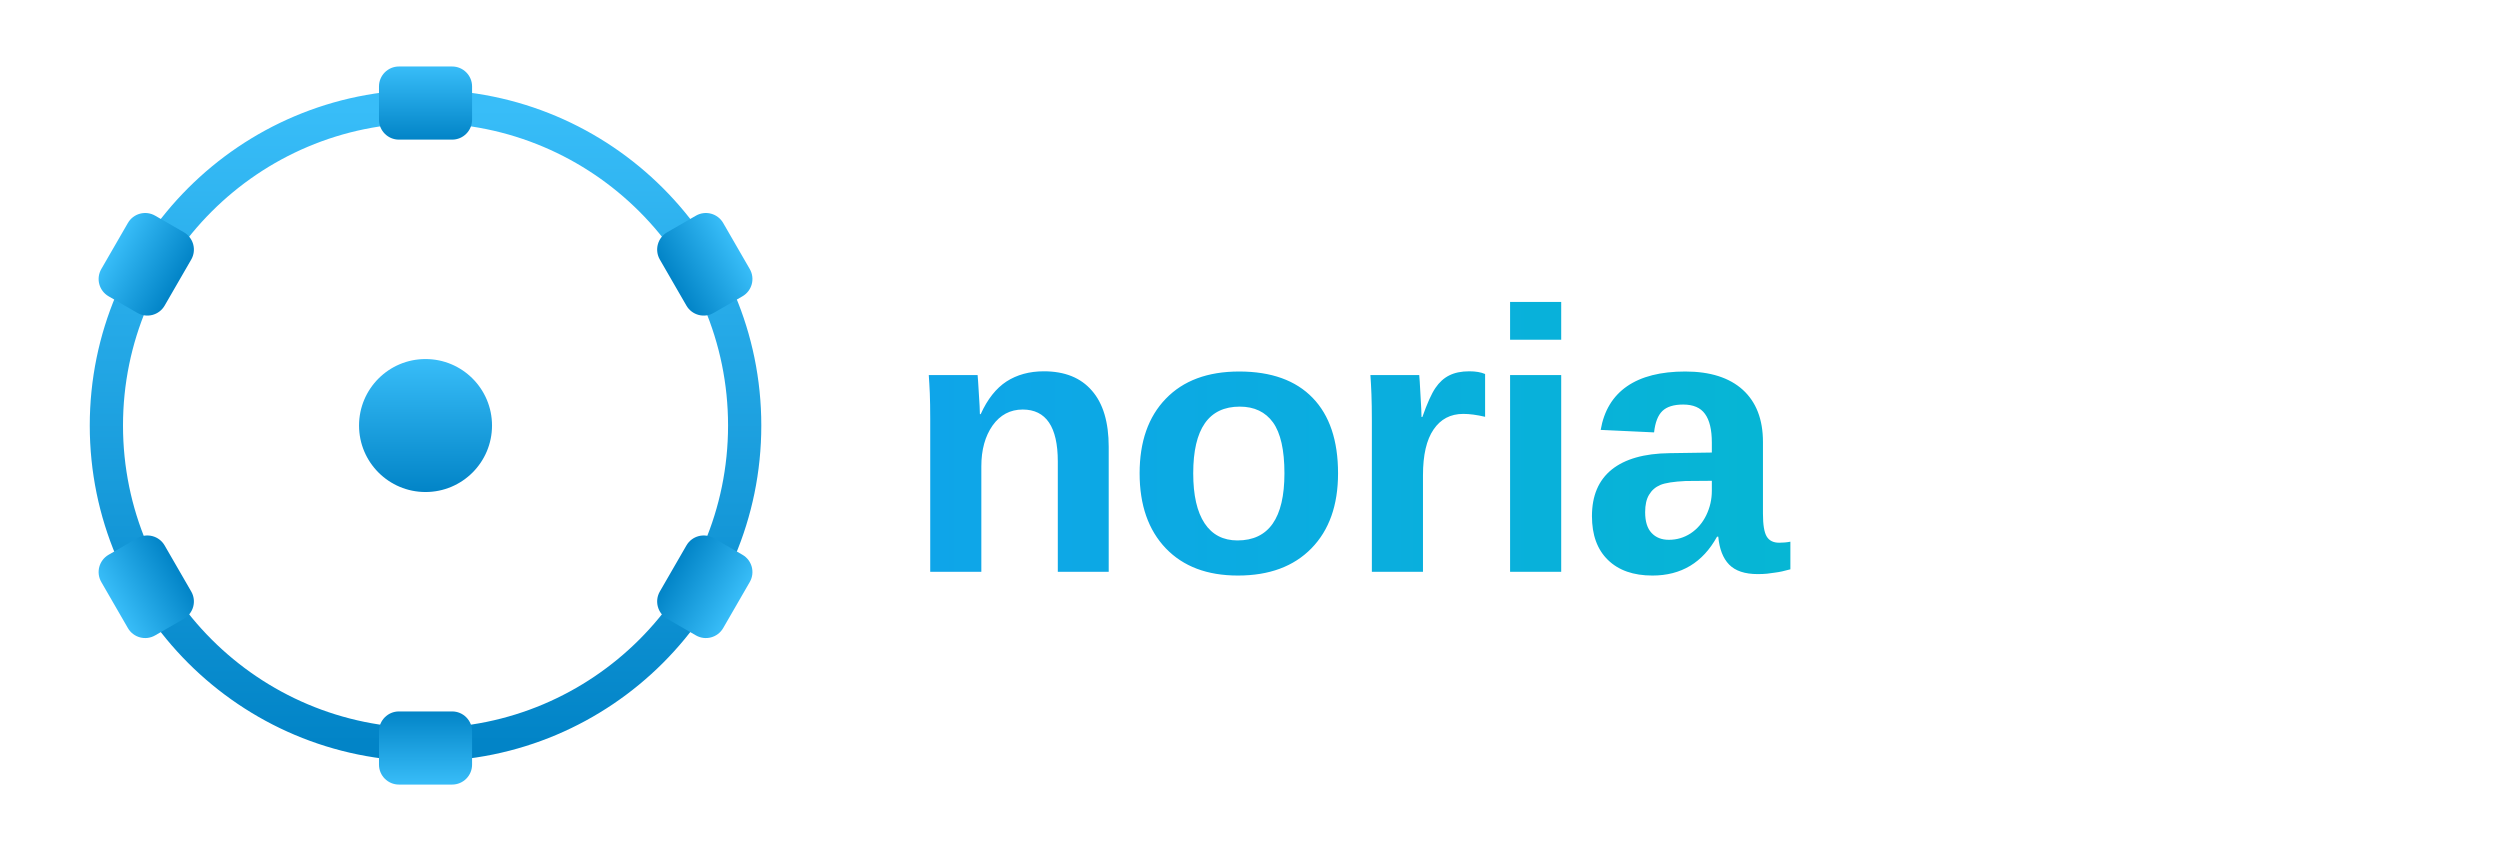
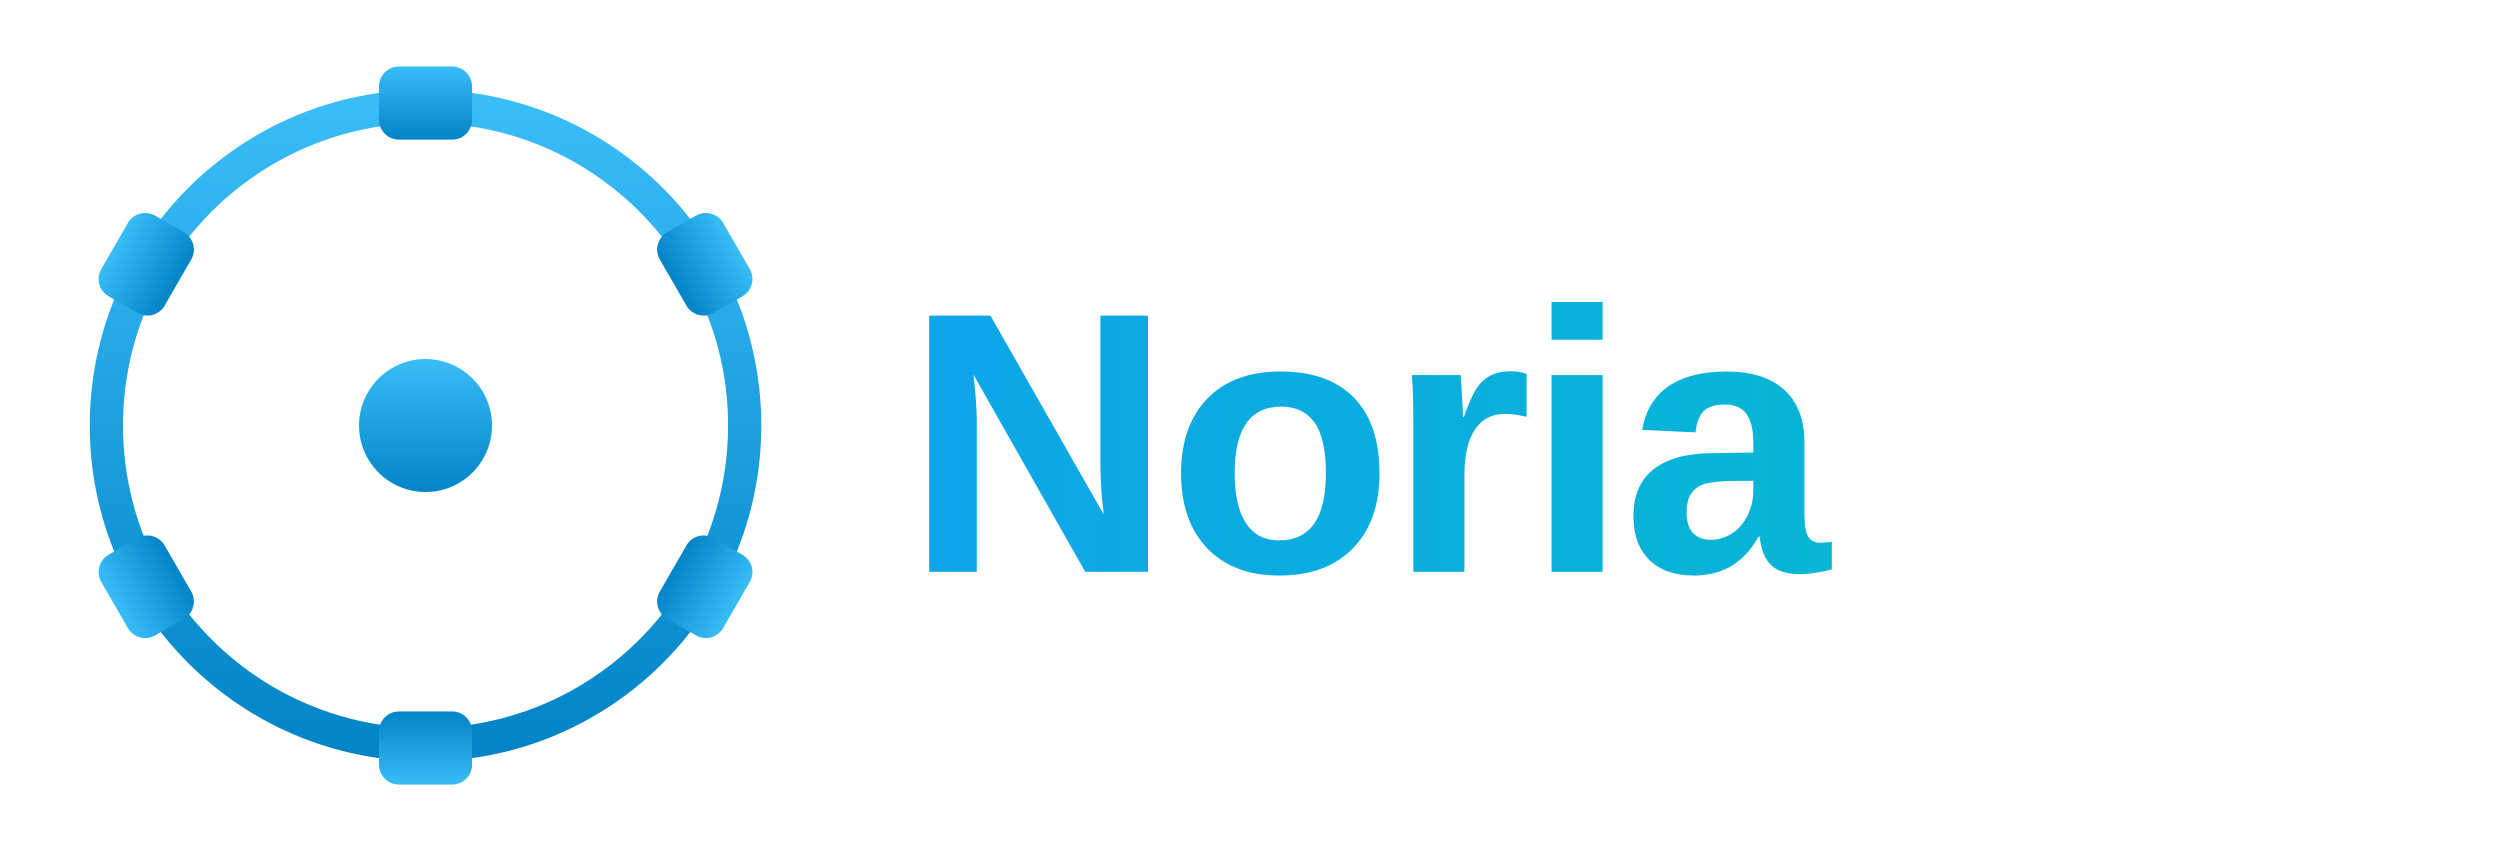
<svg xmlns="http://www.w3.org/2000/svg" width="188" height="64" viewBox="0 0 188 64">
  <defs>
    <linearGradient id="wheel" x1="0" y1="0" x2="0" y2="1">
      <stop offset="0%" stop-color="#38BDF8" />
      <stop offset="100%" stop-color="#0284C7" />
    </linearGradient>
    <linearGradient id="txt" x1="0" y1="0" x2="1" y2="0">
      <stop offset="0%" stop-color="#0EA5E9" />
      <stop offset="100%" stop-color="#06B6D4" />
    </linearGradient>
  </defs>
  <circle cx="32" cy="32" r="24" fill="none" stroke="url(#wheel)" stroke-width="2.5" />
  <g fill="url(#wheel)">
    <g transform="rotate(0,32,32)">
      <line x1="32" y1="25" x2="32" y2="11" stroke="url(#wheel)" stroke-width="1.8" />
      <rect x="28.5" y="5" width="7" height="5.5" rx="1.5" />
    </g>
    <g transform="rotate(60,32,32)">
      <line x1="32" y1="25" x2="32" y2="11" stroke="url(#wheel)" stroke-width="1.8" />
      <rect x="28.5" y="5" width="7" height="5.5" rx="1.5" />
    </g>
    <g transform="rotate(120,32,32)">
      <line x1="32" y1="25" x2="32" y2="11" stroke="url(#wheel)" stroke-width="1.8" />
      <rect x="28.5" y="5" width="7" height="5.5" rx="1.5" />
    </g>
    <g transform="rotate(180,32,32)">
      <line x1="32" y1="25" x2="32" y2="11" stroke="url(#wheel)" stroke-width="1.8" />
      <rect x="28.5" y="5" width="7" height="5.5" rx="1.5" />
    </g>
    <g transform="rotate(240,32,32)">
      <line x1="32" y1="25" x2="32" y2="11" stroke="url(#wheel)" stroke-width="1.8" />
      <rect x="28.5" y="5" width="7" height="5.5" rx="1.5" />
    </g>
    <g transform="rotate(300,32,32)">
      <line x1="32" y1="25" x2="32" y2="11" stroke="url(#wheel)" stroke-width="1.8" />
      <rect x="28.5" y="5" width="7" height="5.5" rx="1.5" />
    </g>
  </g>
  <circle cx="32" cy="32" r="5" fill="url(#wheel)" />
-   <text x="68" y="43" font-family="'Segoe UI', system-ui, -apple-system, Arial, sans-serif" font-size="28" font-weight="700" fill="url(#txt)" letter-spacing="-0.5">noria</text>
+   <text x="68" y="43" font-family="'Segoe UI', system-ui, -apple-system, Arial, sans-serif" font-size="28" font-weight="700" fill="url(#txt)" letter-spacing="-0.5">Noria</text>
</svg>
